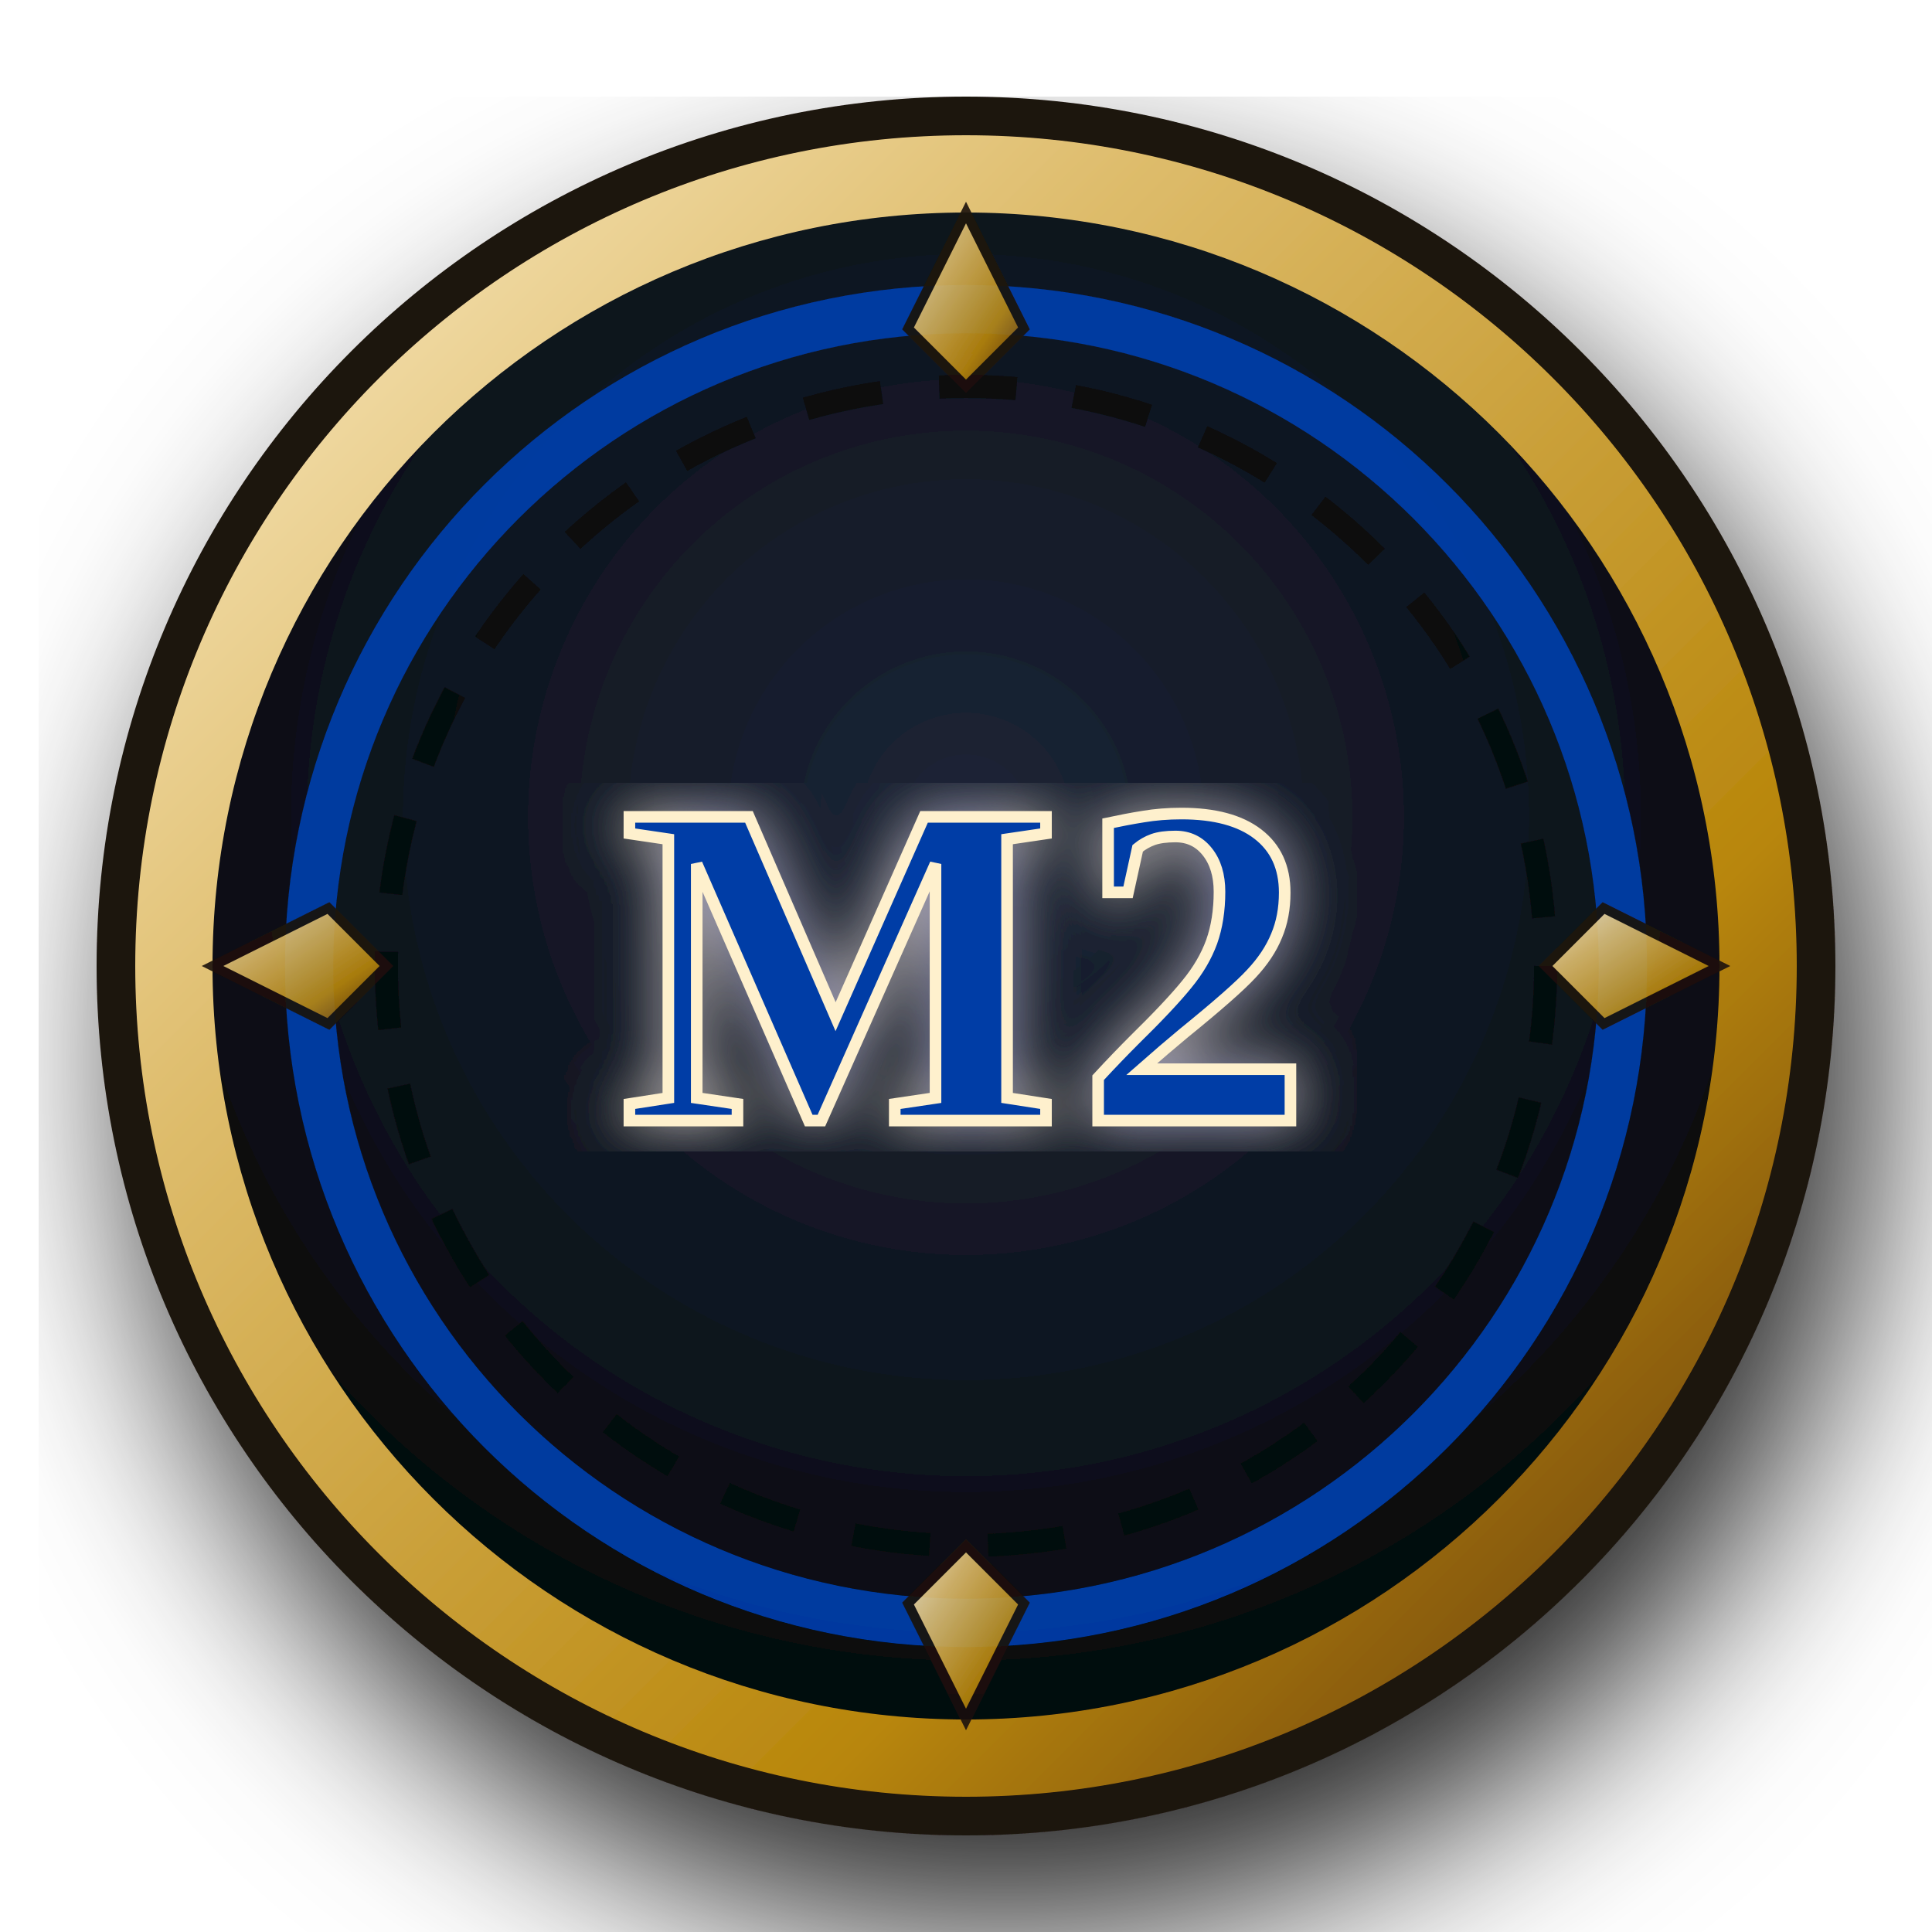
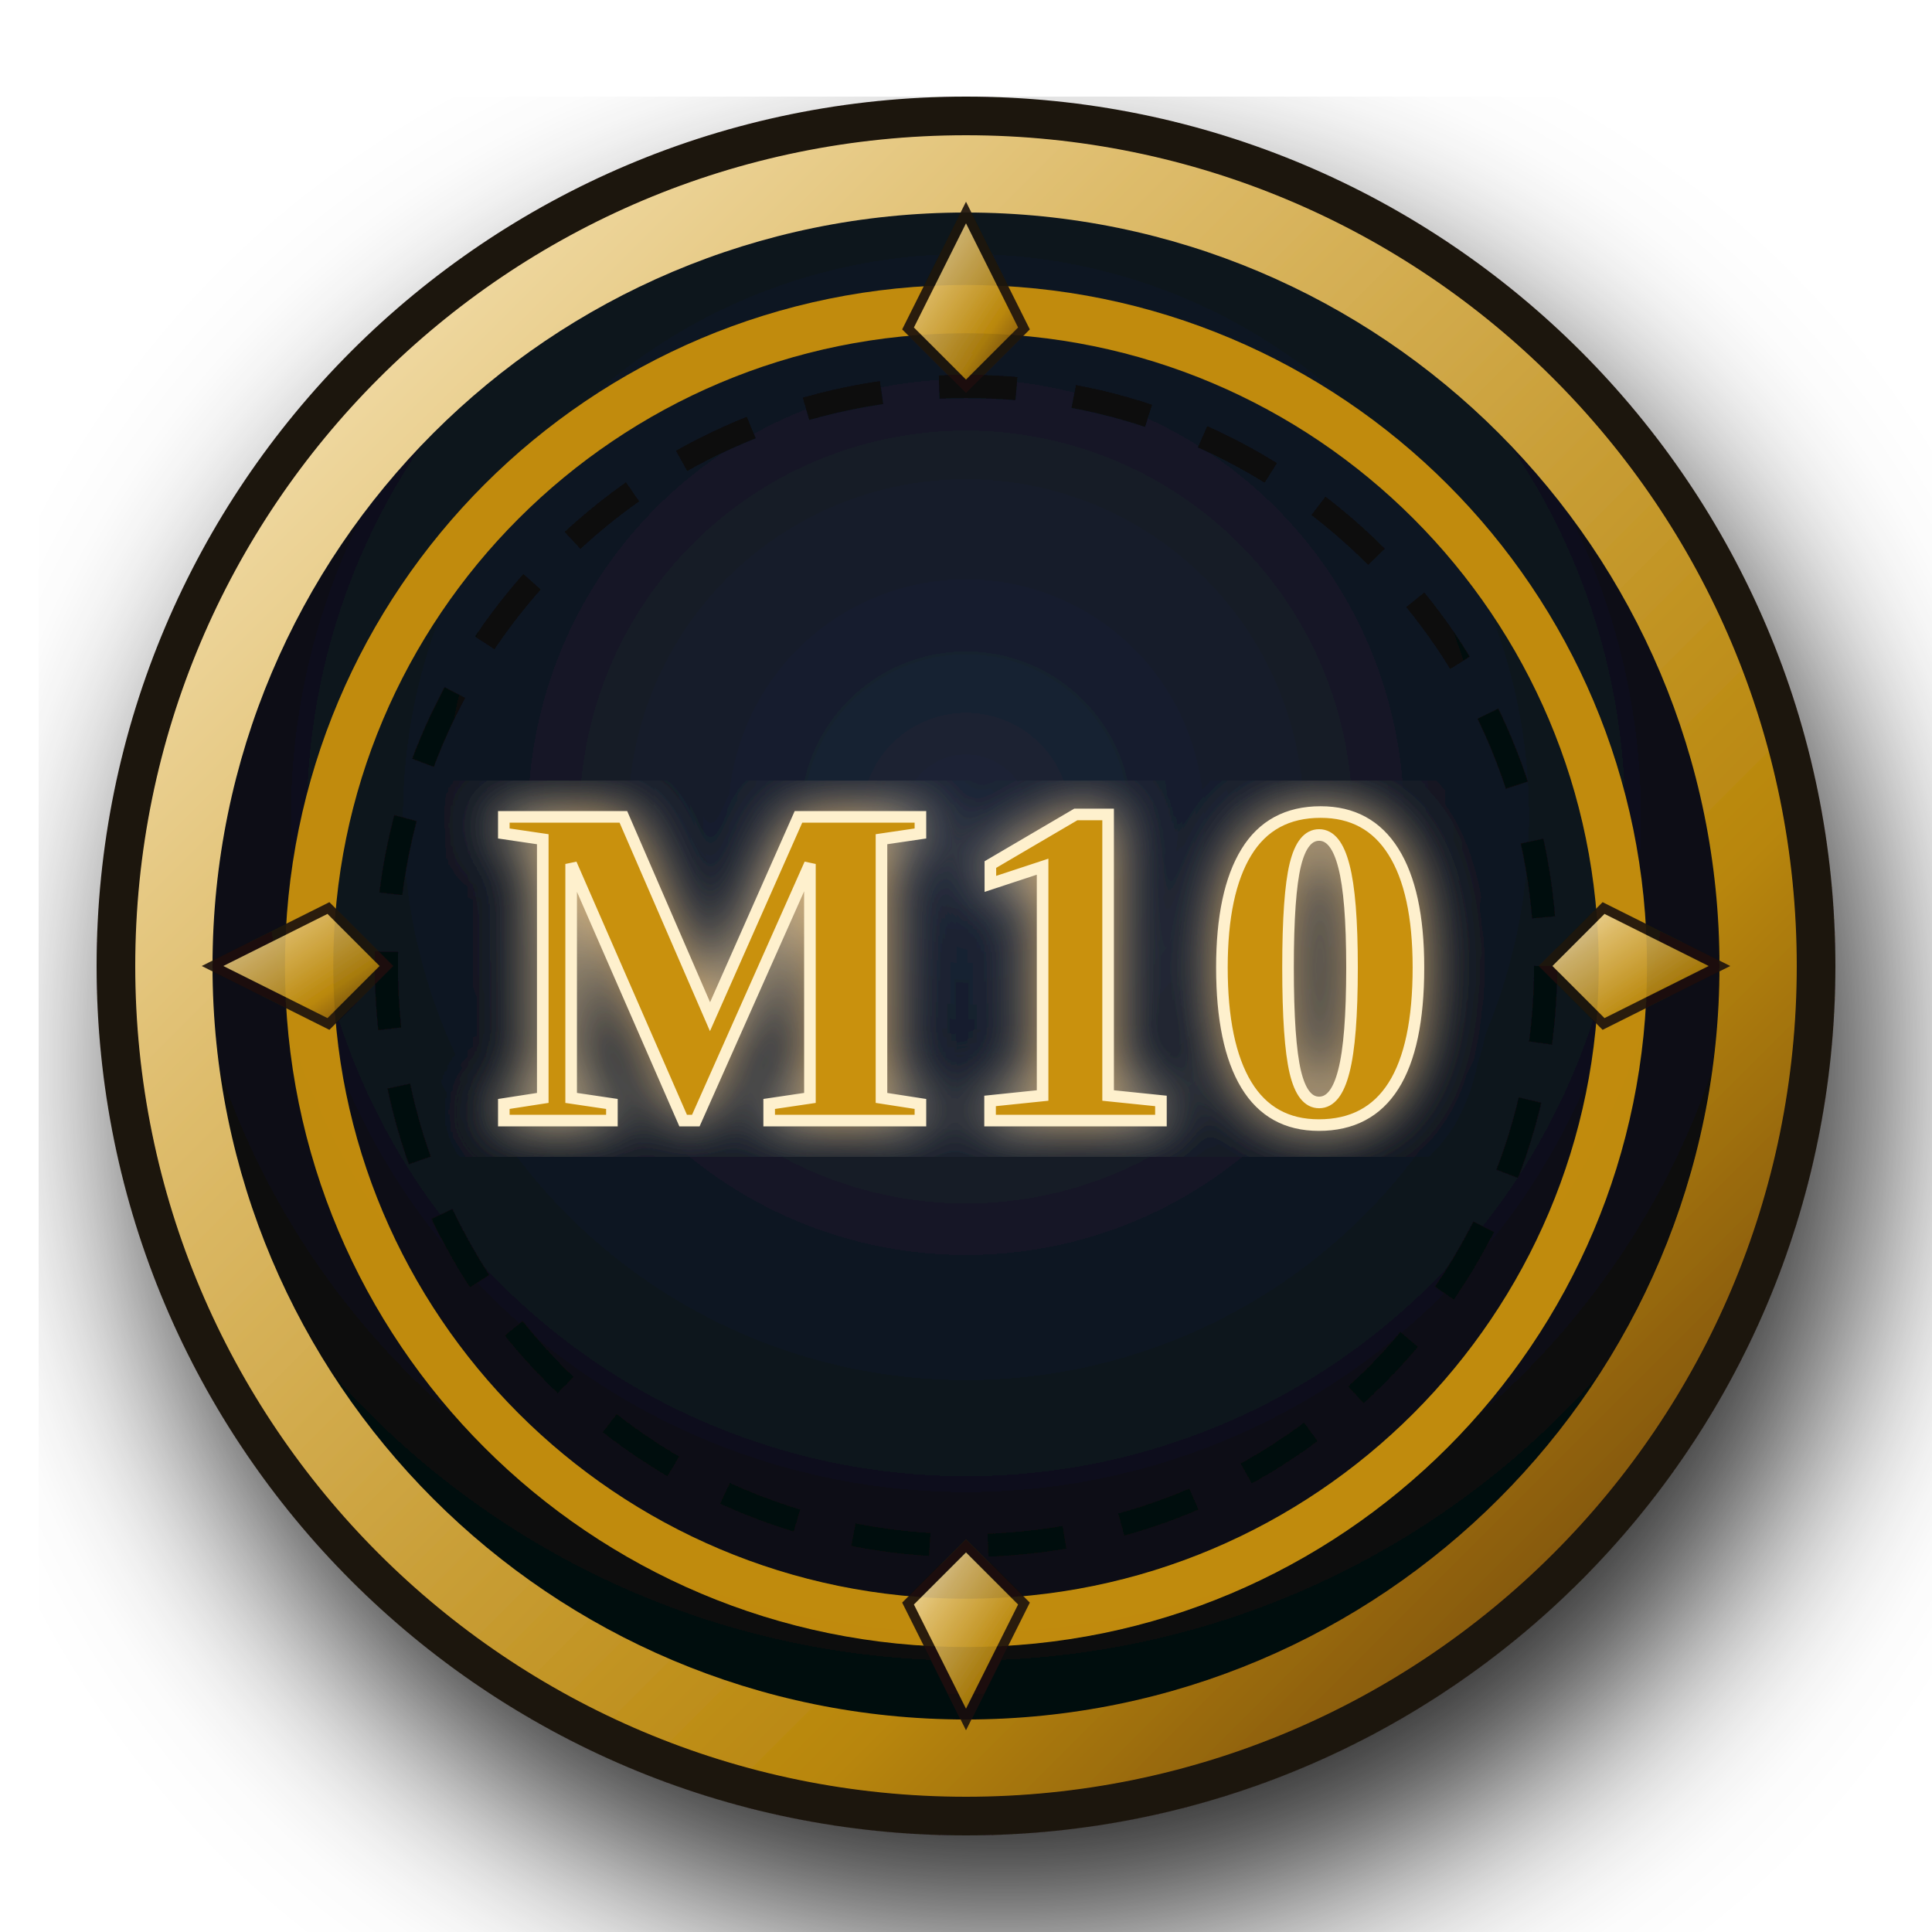
<svg xmlns="http://www.w3.org/2000/svg" viewBox="0 0 100 100" width="100%" height="100%">
  <defs>
    <radialGradient id="badgeBg" cx="50%" cy="40%" r="60%">
      <stop offset="0%" stop-color="#1c2436" />
      <stop offset="70%" stop-color="#0d131d" />
      <stop offset="100%" stop-color="#05070a" />
    </radialGradient>
    <linearGradient id="goldAcc" x1="0%" y1="0%" x2="100%" y2="100%">
      <stop offset="0%" stop-color="#fef0cd" />
      <stop offset="30%" stop-color="#dfbe6f" />
      <stop offset="70%" stop-color="#b8860b" />
      <stop offset="100%" stop-color="#542c15" />
    </linearGradient>
    <filter id="badgeShadow" x="-20%" y="-20%" width="140%" height="140%">
      <feDropShadow dx="2" dy="5" stdDeviation="5" flood-color="#000" flood-opacity="0.85" />
    </filter>
    <filter id="glowFilter">
      <feGaussianBlur stdDeviation="1.5" result="blur" />
      <feMerge>
        <feMergeNode in="blur" />
        <feMergeNode in="SourceGraphic" />
      </feMerge>
    </filter>
  </defs>
  <g filter="url(#badgeShadow)" transform="translate(50, 50)">
    <circle cx="0" cy="0" r="44" fill="url(#goldAcc)" stroke="#1c120a" stroke-width="2" />
    <circle cx="0" cy="0" r="39" fill="url(#badgeBg)" />
-     <circle cx="0" cy="0" r="34" fill="none" stroke="#003CA6" stroke-width="2.5" opacity="0.95" />
+     <circle id="line-accent" cx="0" cy="0" r="34" fill="none" stroke="#C9910D" stroke-width="2.5" opacity="0.95" />
    <circle cx="0" cy="0" r="30" fill="none" stroke="#05070a" stroke-width="1.2" stroke-dasharray="4,3" opacity="0.9" />
    <g fill="url(#goldAcc)" opacity="0.9" stroke="#1c120a" stroke-width="0.5">
      <path d="M 0,-39 L 3,-33 L 0,-30 L -3,-33 Z" />
      <path d="M 0,39 L 3,33 L 0,30 L -3,33 Z" />
      <path d="M -39,0 L -33,3 L -30,0 L -33,-3 Z" />
      <path d="M 39,0 L 33,3 L 30,0 L 33,-3 Z" />
    </g>
-     <text x="0" y="8" font-family="'Times New Roman', 'Georgia', serif" font-size="24" font-weight="bold" fill="#003CA6" stroke="#fef0cd" stroke-width="0.6" text-anchor="middle" letter-spacing="1" filter="url(#glowFilter)">
-       M2
-     </text>
+     <text id="line-name" x="0" y="8" font-family="'Times New Roman', 'Georgia', serif" font-size="24" font-weight="bold" fill="#C9910D" stroke="#fef0cd" stroke-width="0.6" text-anchor="middle" letter-spacing="1" filter="url(#glowFilter)">M10</text>
  </g>
</svg>
